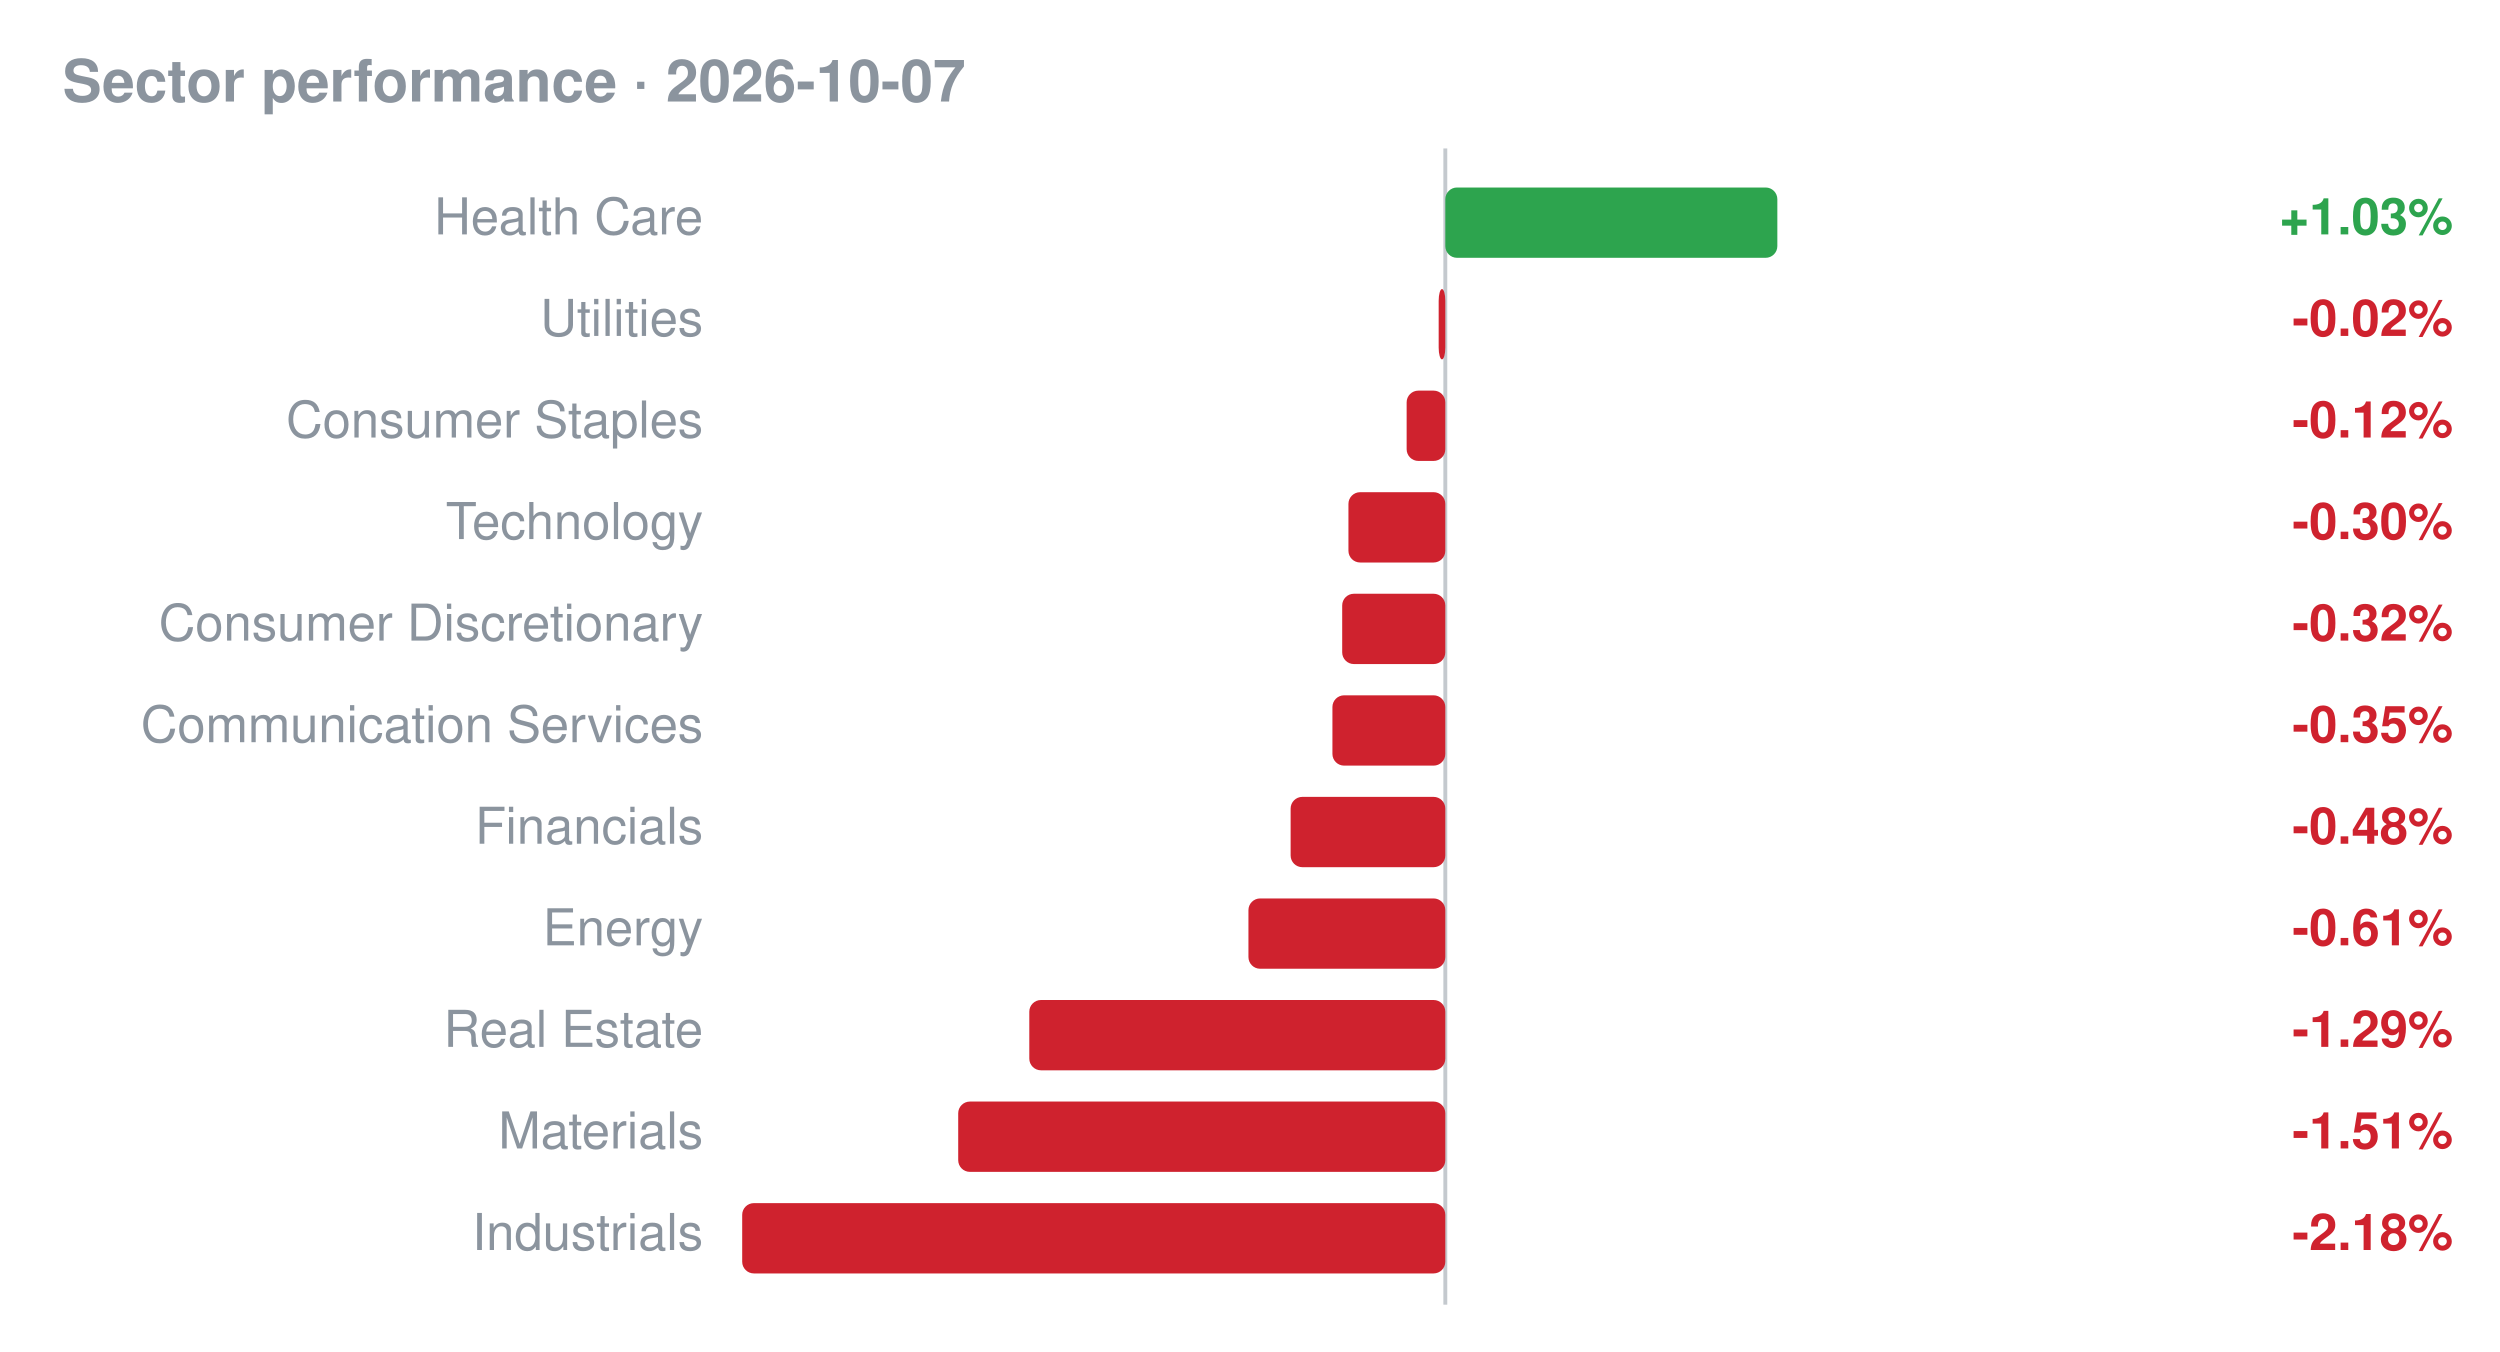
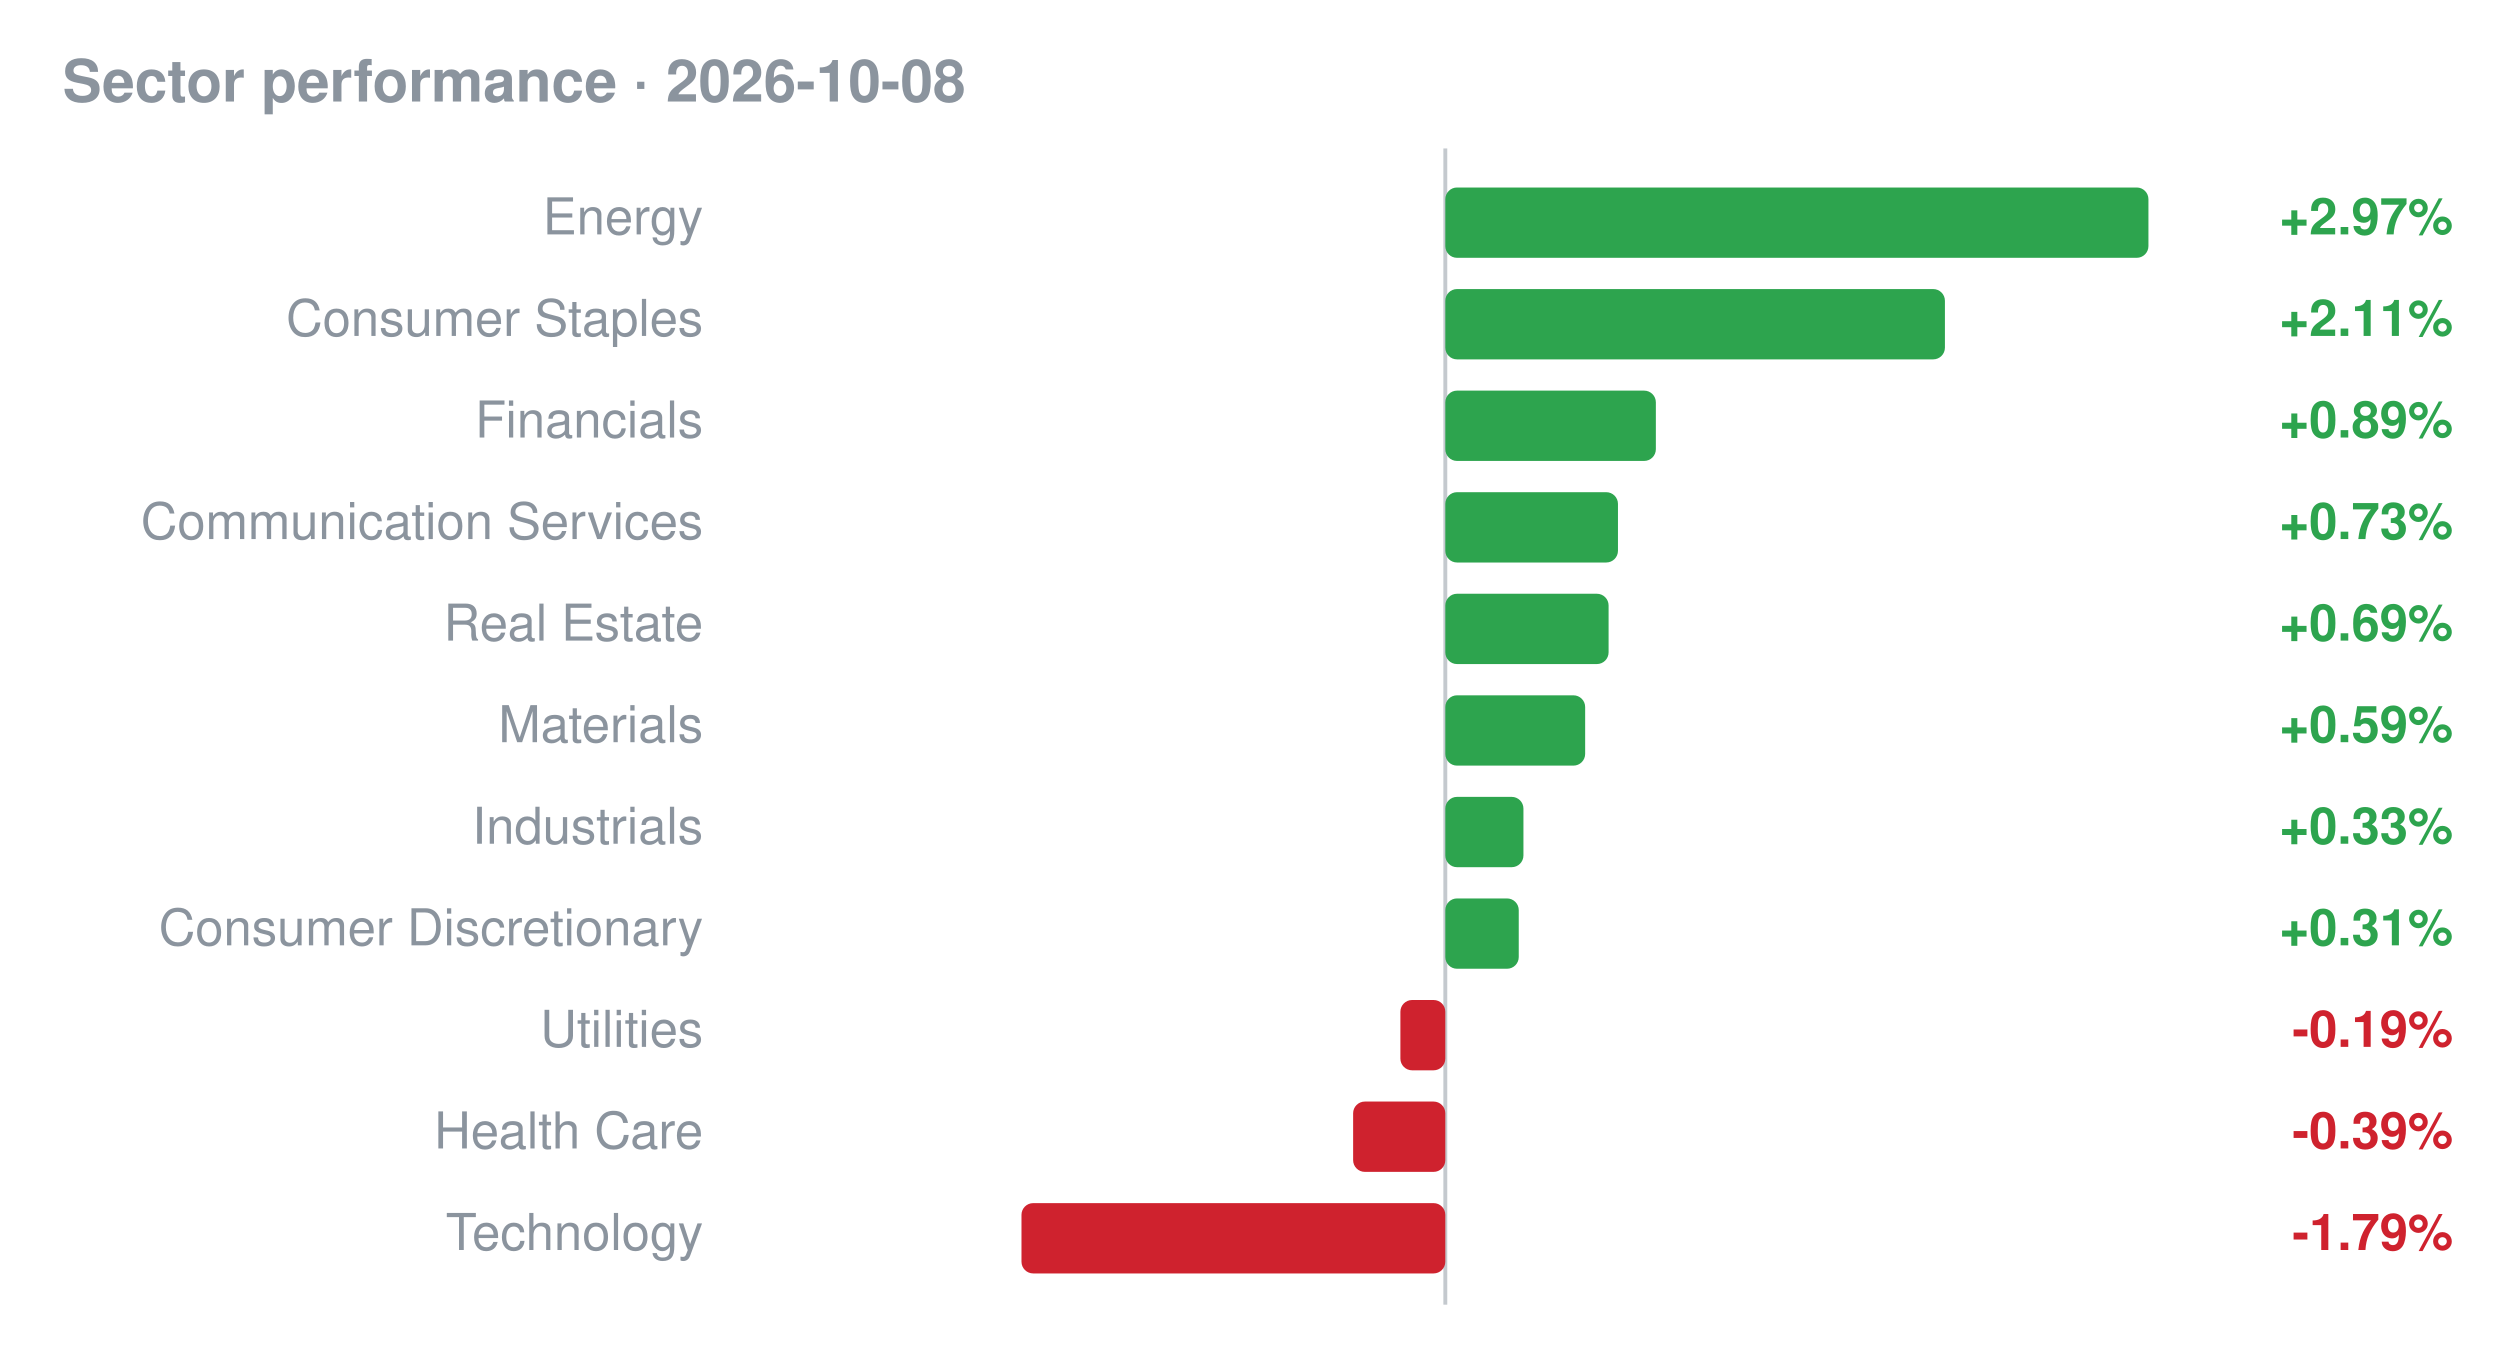
<svg xmlns="http://www.w3.org/2000/svg" width="640" height="346" viewBox="0 0 640 346" font-family="-apple-system,Segoe UI,Helvetica,Arial,sans-serif" font-size="13">
-   <text x="16" y="26" font-size="15" font-weight="600" fill="#8b949e">Sector performance · 2026-10-07</text>
+   <text x="16" y="26" font-size="15" font-weight="600" fill="#8b949e">Sector performance · 2026-10-08</text>
  <line x1="370.0" y1="38" x2="370.0" y2="334" stroke="#8b949e" stroke-opacity="0.5" />
-   <text x="180" y="60" text-anchor="end" fill="#8b949e">Health Care</text>
-   <rect x="370.0" y="48" width="85.0" height="18" rx="3" fill="#2da44e" />
-   <text x="628" y="60" text-anchor="end" fill="#2da44e" font-weight="600">+1.03%</text>
-   <text x="180" y="86" text-anchor="end" fill="#8b949e">Utilities</text>
-   <rect x="368.3" y="74" width="1.7" height="18" rx="3" fill="#cf222e" />
-   <text x="628" y="86" text-anchor="end" fill="#cf222e" font-weight="600">-0.02%</text>
-   <text x="180" y="112" text-anchor="end" fill="#8b949e">Consumer Staples</text>
-   <rect x="360.1" y="100" width="9.9" height="18" rx="3" fill="#cf222e" />
-   <text x="628" y="112" text-anchor="end" fill="#cf222e" font-weight="600">-0.12%</text>
-   <text x="180" y="138" text-anchor="end" fill="#8b949e">Technology</text>
-   <rect x="345.2" y="126" width="24.8" height="18" rx="3" fill="#cf222e" />
-   <text x="628" y="138" text-anchor="end" fill="#cf222e" font-weight="600">-0.30%</text>
-   <text x="180" y="164" text-anchor="end" fill="#8b949e">Consumer Discretionary</text>
-   <rect x="343.6" y="152" width="26.4" height="18" rx="3" fill="#cf222e" />
-   <text x="628" y="164" text-anchor="end" fill="#cf222e" font-weight="600">-0.32%</text>
-   <text x="180" y="190" text-anchor="end" fill="#8b949e">Communication Services</text>
-   <rect x="341.1" y="178" width="28.9" height="18" rx="3" fill="#cf222e" />
-   <text x="628" y="190" text-anchor="end" fill="#cf222e" font-weight="600">-0.35%</text>
-   <text x="180" y="216" text-anchor="end" fill="#8b949e">Financials</text>
-   <rect x="330.4" y="204" width="39.6" height="18" rx="3" fill="#cf222e" />
-   <text x="628" y="216" text-anchor="end" fill="#cf222e" font-weight="600">-0.48%</text>
-   <text x="180" y="242" text-anchor="end" fill="#8b949e">Energy</text>
-   <rect x="319.6" y="230" width="50.4" height="18" rx="3" fill="#cf222e" />
-   <text x="628" y="242" text-anchor="end" fill="#cf222e" font-weight="600">-0.61%</text>
-   <text x="180" y="268" text-anchor="end" fill="#8b949e">Real Estate</text>
-   <rect x="263.5" y="256" width="106.5" height="18" rx="3" fill="#cf222e" />
-   <text x="628" y="268" text-anchor="end" fill="#cf222e" font-weight="600">-1.29%</text>
-   <text x="180" y="294" text-anchor="end" fill="#8b949e">Materials</text>
-   <rect x="245.3" y="282" width="124.7" height="18" rx="3" fill="#cf222e" />
-   <text x="628" y="294" text-anchor="end" fill="#cf222e" font-weight="600">-1.51%</text>
-   <text x="180" y="320" text-anchor="end" fill="#8b949e">Industrials</text>
-   <rect x="190.0" y="308" width="180.0" height="18" rx="3" fill="#cf222e" />
-   <text x="628" y="320" text-anchor="end" fill="#cf222e" font-weight="600">-2.18%</text>
+   <text x="180" y="60" text-anchor="end" fill="#8b949e">Energy</text>
+   <rect x="370.0" y="48" width="180.0" height="18" rx="3" fill="#2da44e" />
+   <text x="628" y="60" text-anchor="end" fill="#2da44e" font-weight="600">+2.97%</text>
+   <text x="180" y="86" text-anchor="end" fill="#8b949e">Consumer Staples</text>
+   <rect x="370.0" y="74" width="127.9" height="18" rx="3" fill="#2da44e" />
+   <text x="628" y="86" text-anchor="end" fill="#2da44e" font-weight="600">+2.11%</text>
+   <text x="180" y="112" text-anchor="end" fill="#8b949e">Financials</text>
+   <rect x="370.0" y="100" width="53.9" height="18" rx="3" fill="#2da44e" />
+   <text x="628" y="112" text-anchor="end" fill="#2da44e" font-weight="600">+0.89%</text>
+   <text x="180" y="138" text-anchor="end" fill="#8b949e">Communication Services</text>
+   <rect x="370.0" y="126" width="44.2" height="18" rx="3" fill="#2da44e" />
+   <text x="628" y="138" text-anchor="end" fill="#2da44e" font-weight="600">+0.73%</text>
+   <text x="180" y="164" text-anchor="end" fill="#8b949e">Real Estate</text>
+   <rect x="370.0" y="152" width="41.8" height="18" rx="3" fill="#2da44e" />
+   <text x="628" y="164" text-anchor="end" fill="#2da44e" font-weight="600">+0.69%</text>
+   <text x="180" y="190" text-anchor="end" fill="#8b949e">Materials</text>
+   <rect x="370.0" y="178" width="35.8" height="18" rx="3" fill="#2da44e" />
+   <text x="628" y="190" text-anchor="end" fill="#2da44e" font-weight="600">+0.59%</text>
+   <text x="180" y="216" text-anchor="end" fill="#8b949e">Industrials</text>
+   <rect x="370.0" y="204" width="20.0" height="18" rx="3" fill="#2da44e" />
+   <text x="628" y="216" text-anchor="end" fill="#2da44e" font-weight="600">+0.33%</text>
+   <text x="180" y="242" text-anchor="end" fill="#8b949e">Consumer Discretionary</text>
+   <rect x="370.0" y="230" width="18.8" height="18" rx="3" fill="#2da44e" />
+   <text x="628" y="242" text-anchor="end" fill="#2da44e" font-weight="600">+0.31%</text>
+   <text x="180" y="268" text-anchor="end" fill="#8b949e">Utilities</text>
+   <rect x="358.5" y="256" width="11.5" height="18" rx="3" fill="#cf222e" />
+   <text x="628" y="268" text-anchor="end" fill="#cf222e" font-weight="600">-0.19%</text>
+   <text x="180" y="294" text-anchor="end" fill="#8b949e">Health Care</text>
+   <rect x="346.4" y="282" width="23.6" height="18" rx="3" fill="#cf222e" />
+   <text x="628" y="294" text-anchor="end" fill="#cf222e" font-weight="600">-0.39%</text>
+   <text x="180" y="320" text-anchor="end" fill="#8b949e">Technology</text>
+   <rect x="261.5" y="308" width="108.5" height="18" rx="3" fill="#cf222e" />
+   <text x="628" y="320" text-anchor="end" fill="#cf222e" font-weight="600">-1.79%</text>
</svg>
